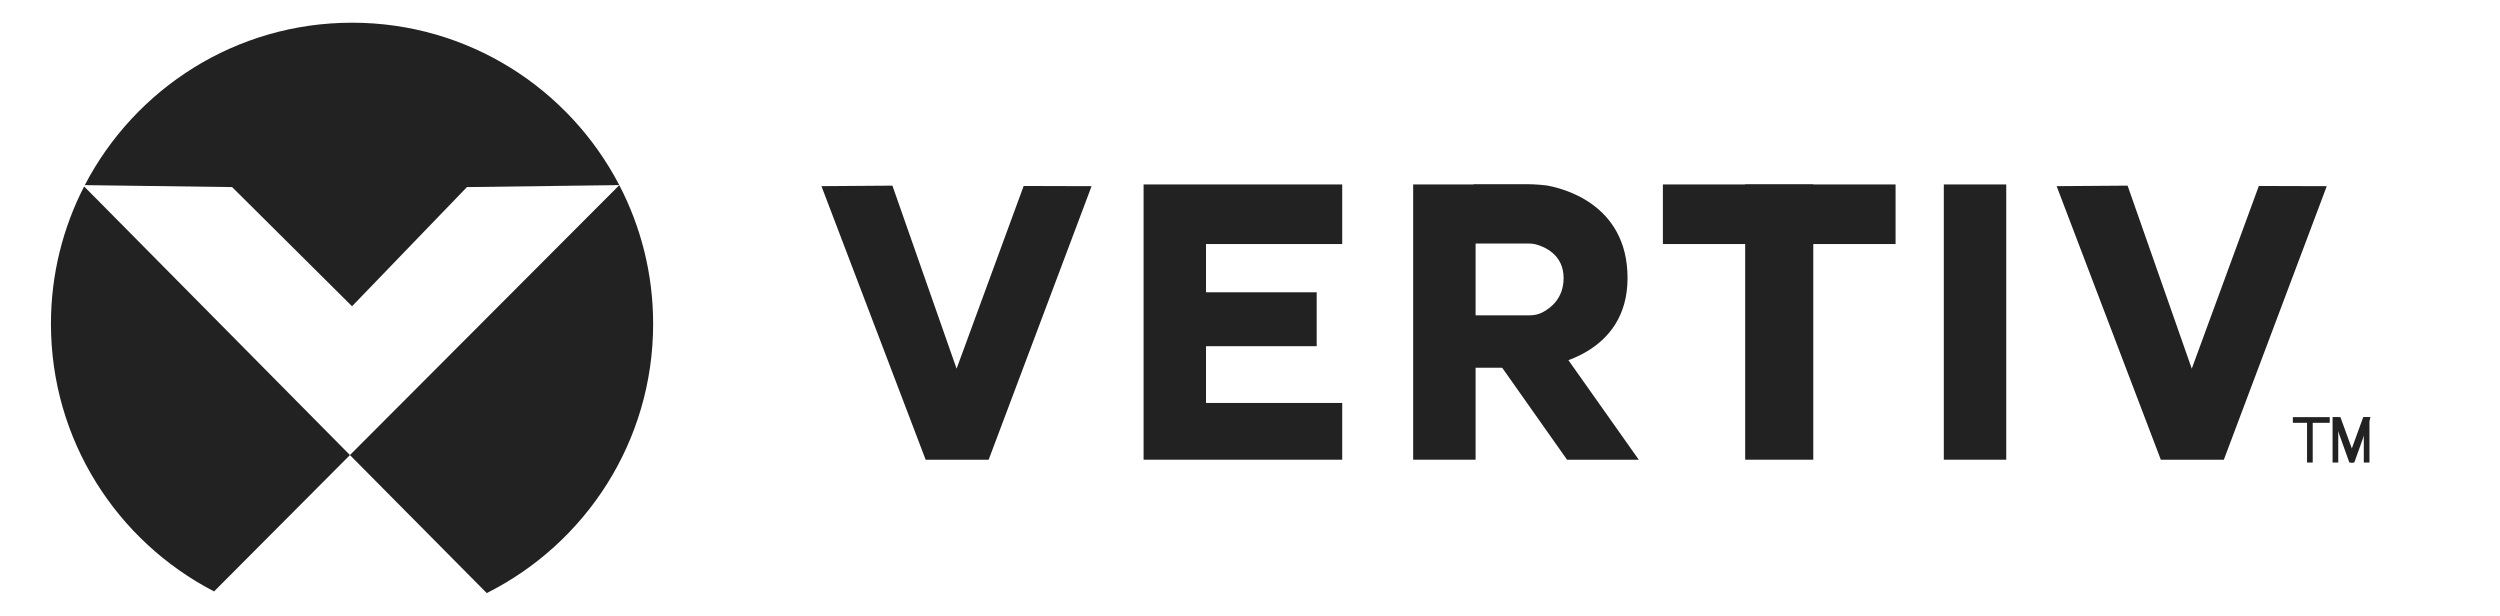
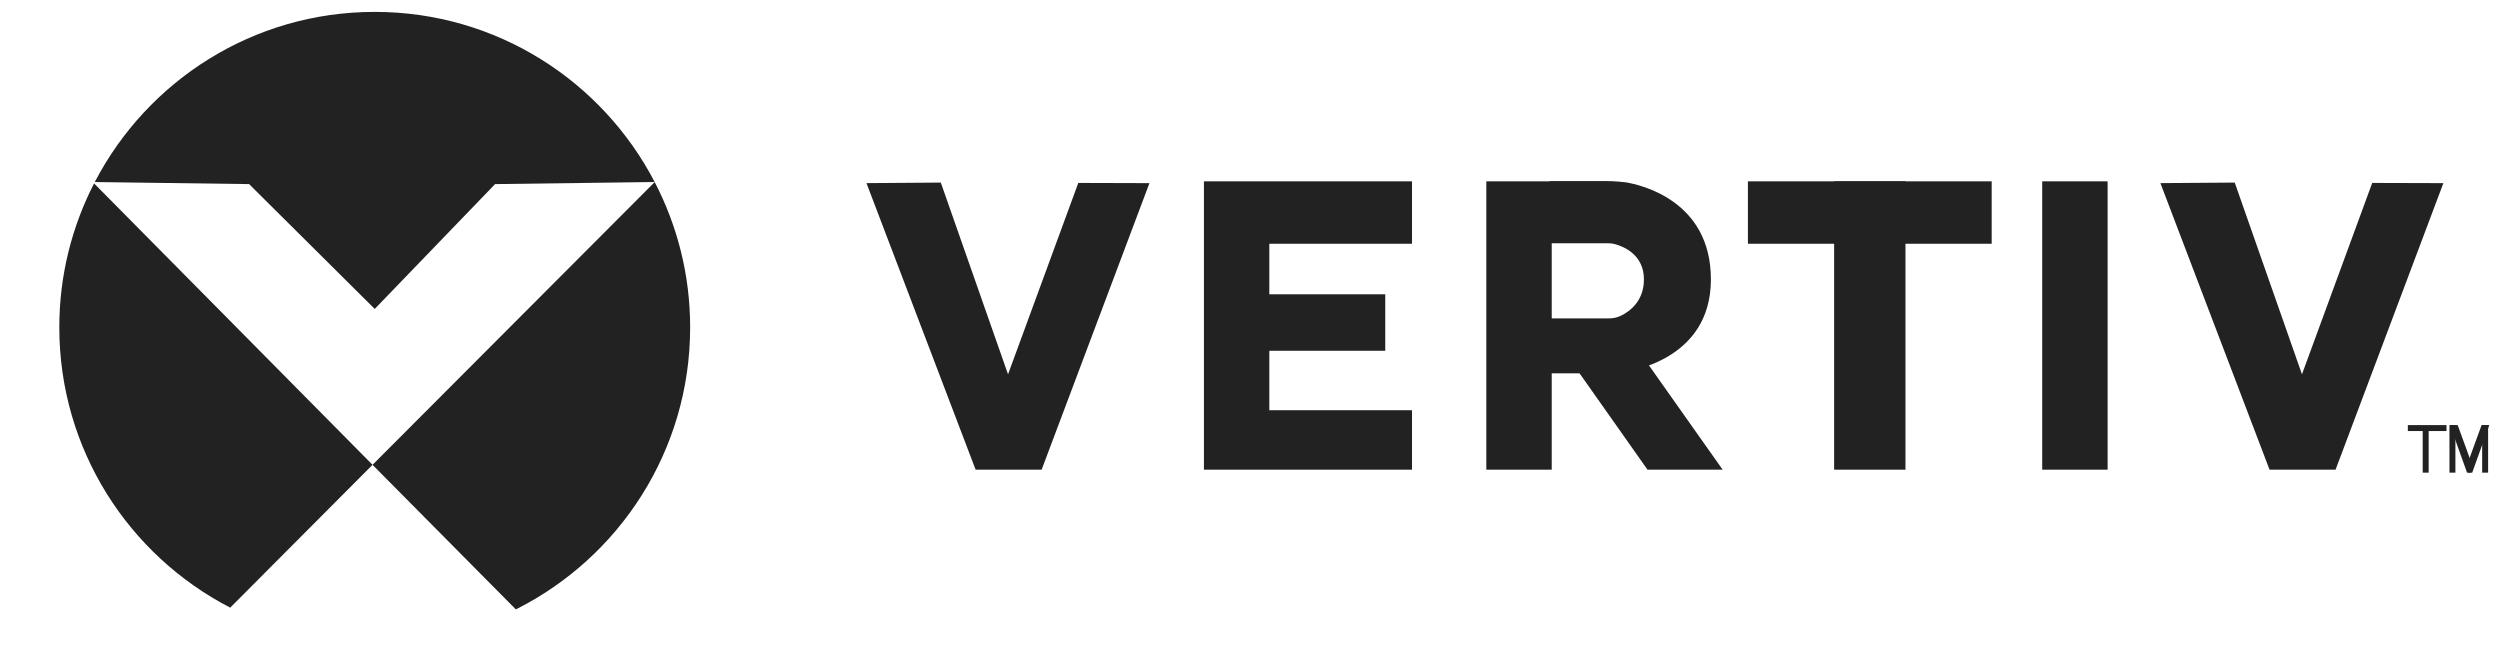
- <svg xmlns="http://www.w3.org/2000/svg" width="100%" height="100%" viewBox="0 0 881 217" version="1.1" xml:space="preserve" style="fill-rule:evenodd;clip-rule:evenodd;stroke-linejoin:round;stroke-miterlimit:1.414;">
+ <svg xmlns="http://www.w3.org/2000/svg" width="100%" height="100%" viewBox="-2 4 841 218" version="1.1" xml:space="preserve" style="fill-rule:evenodd;clip-rule:evenodd;stroke-linejoin:round;stroke-miterlimit:1.414;">
  <g id="Layer-1">
    <g transform="matrix(1,0,0,1,124.059,8.0001)">
      <path d="M0,99.925L40.493,57.931L94.172,57.23C76.49,23.234 40.969,0 0,0C-40.973,0 -76.496,23.238 -94.177,57.239L-42.266,57.931L0,99.925Z" style="fill:rgb(34,34,34);fill-rule:nonzero;" />
    </g>
    <g transform="matrix(-0.952181,0.305535,0.305535,0.952181,131.466,192.478)">
      <path d="M58.215,-151.825C69.753,-140.28 78.812,-125.915 84.142,-109.305C96.691,-70.196 85.332,-29.167 58.215,-1.944L-2.055,-33.067L58.215,-151.825Z" style="fill:rgb(34,34,34);fill-rule:nonzero;" />
    </g>
    <g transform="matrix(1,0,0,1,230.167,160.142)">
      <path d="M0,-46.034C0,-63.659 -4.322,-80.265 -11.926,-94.892L-106.847,0.222L-58.635,48.858C-23.875,31.432 0,-4.503 0,-46.034" style="fill:rgb(34,34,34);fill-rule:nonzero;" />
    </g>
    <g transform="matrix(1,0,0,1,314.485,162)">
      <path d="M0,-96.582L-25.006,-96.398L11.712,0L33.919,0L70.189,-96.393L46.251,-96.461L22.617,-32.082L0,-96.582Z" style="fill:rgb(34,34,34);fill-rule:nonzero;" />
    </g>
    <g transform="matrix(1,0,0,1,403,162)">
      <path d="M0,-97L0,0L70,0L70,-20L22,-20L22,-40L61,-40L61,-59L22,-59L22,-76L70,-76L70,-97L0,-97Z" style="fill:rgb(34,34,34);fill-rule:nonzero;" />
    </g>
    <g transform="matrix(1,0,0,1,749.763,162)">
      <path d="M0,-96.582L-25.006,-96.398L11.712,0L33.919,0L70.189,-96.393L46.251,-96.461L22.617,-32.082L0,-96.582Z" style="fill:rgb(34,34,34);fill-rule:nonzero;" />
    </g>
    <g transform="matrix(1,0,0,1,0,10)">
      <rect x="615" y="55" width="24" height="97" style="fill:rgb(34,34,34);" />
    </g>
    <g transform="matrix(-1,-0,-0,1,1254,-66)">
      <rect x="586" y="131" width="82" height="21" style="fill:rgb(34,34,34);" />
    </g>
    <g transform="matrix(1,0,0,1,0,10)">
      <rect x="685" y="55" width="22" height="97" style="fill:rgb(34,34,34);" />
    </g>
    <g transform="matrix(1,0,0,1,0,94)">
      <rect x="813" y="54" width="2" height="15" style="fill:rgb(34,34,34);" />
    </g>
    <g transform="matrix(1,0,0,1,0,93)">
      <rect x="822" y="54" width="2" height="16" style="fill:rgb(34,34,34);" />
    </g>
    <g transform="matrix(1,0,0,1,822.181,163)">
      <path d="M0,-16L5.735,0L6.976,0L7.571,-2.306L2.584,-16L0,-16Z" style="fill:rgb(34,34,34);fill-rule:nonzero;" />
    </g>
    <g transform="matrix(1,0,0,1,835.387,163)">
      <path d="M0,-16L-5.735,0L-6.914,0L-7.571,-2.306L-2.584,-16L0,-16Z" style="fill:rgb(34,34,34);fill-rule:nonzero;" />
    </g>
    <g transform="matrix(1,0,0,1,0,93)">
      <rect x="833" y="54" width="2" height="16" style="fill:rgb(34,34,34);" />
    </g>
    <g transform="matrix(-1,-0,-0,1,1629,79)">
      <rect x="808" y="68" width="13" height="2" style="fill:rgb(34,34,34);" />
    </g>
    <g transform="matrix(1,0,0,1,0,10)">
      <rect x="498" y="55" width="22" height="97" style="fill:rgb(34,34,34);" />
    </g>
    <g transform="matrix(1,0,0,1,520.054,129.591)">
      <path d="M0,-64.677L18.51,-64.677C20.812,-64.677 24.388,-64.34 24.907,-64.251C29.929,-63.394 53.492,-58.115 53.492,-31.609C53.492,-4.364 25.98,-0.483 21.772,-0.049C21.457,-0.016 21.144,0 20.827,0L0,0C-5.103,0 -5.103,-18.479 0,-18.479L19.245,-18.479C20.675,-18.479 22.084,-18.806 23.363,-19.446C26.338,-20.936 30.961,-24.409 30.961,-31.609C30.961,-39.856 24.262,-42.626 21.271,-43.452C20.493,-43.667 19.688,-43.767 18.881,-43.767L0,-43.767C-5.103,-43.767 -5.103,-64.677 0,-64.677" style="fill:rgb(34,34,34);fill-rule:nonzero;" />
    </g>
    <g transform="matrix(0.576338,0.817212,0.817212,-0.576338,547.876,113.665)">
      <path d="M1.653,-24.304L42.006,-24.304L56.574,-3.647L1.67,-3.699L1.653,-24.304Z" style="fill:rgb(34,34,34);fill-rule:nonzero;" />
    </g>
  </g>
</svg>
